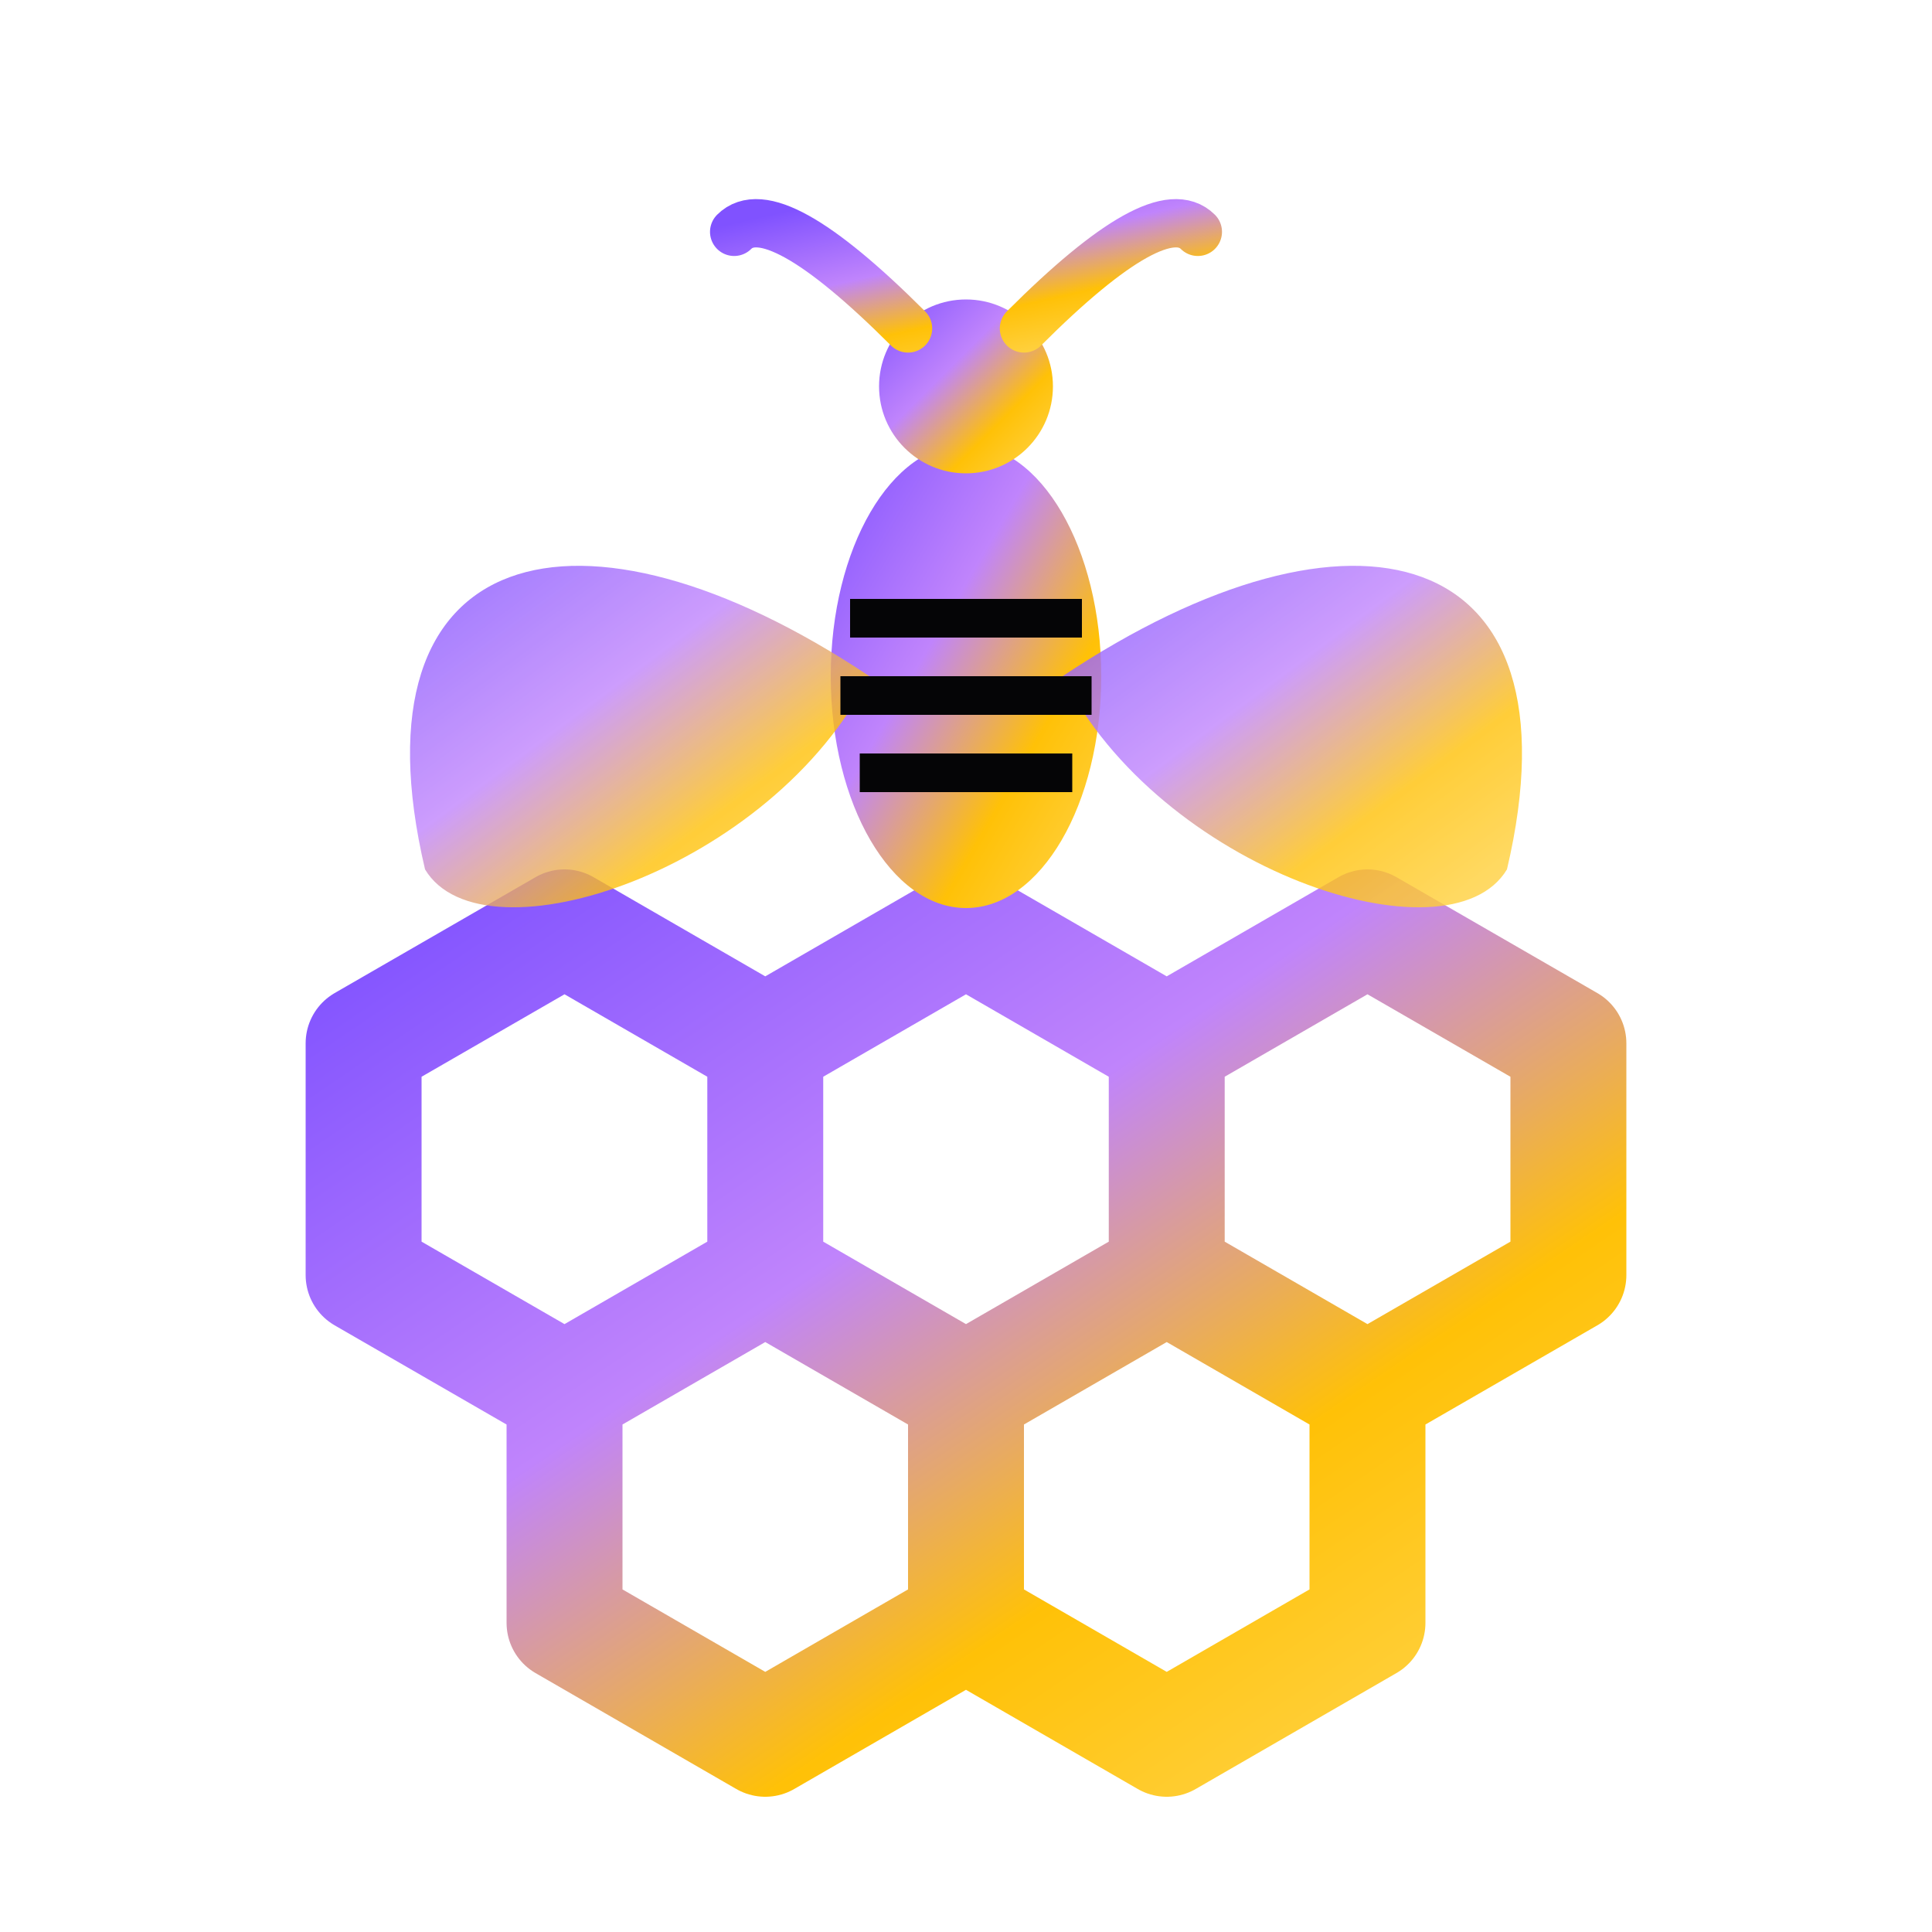
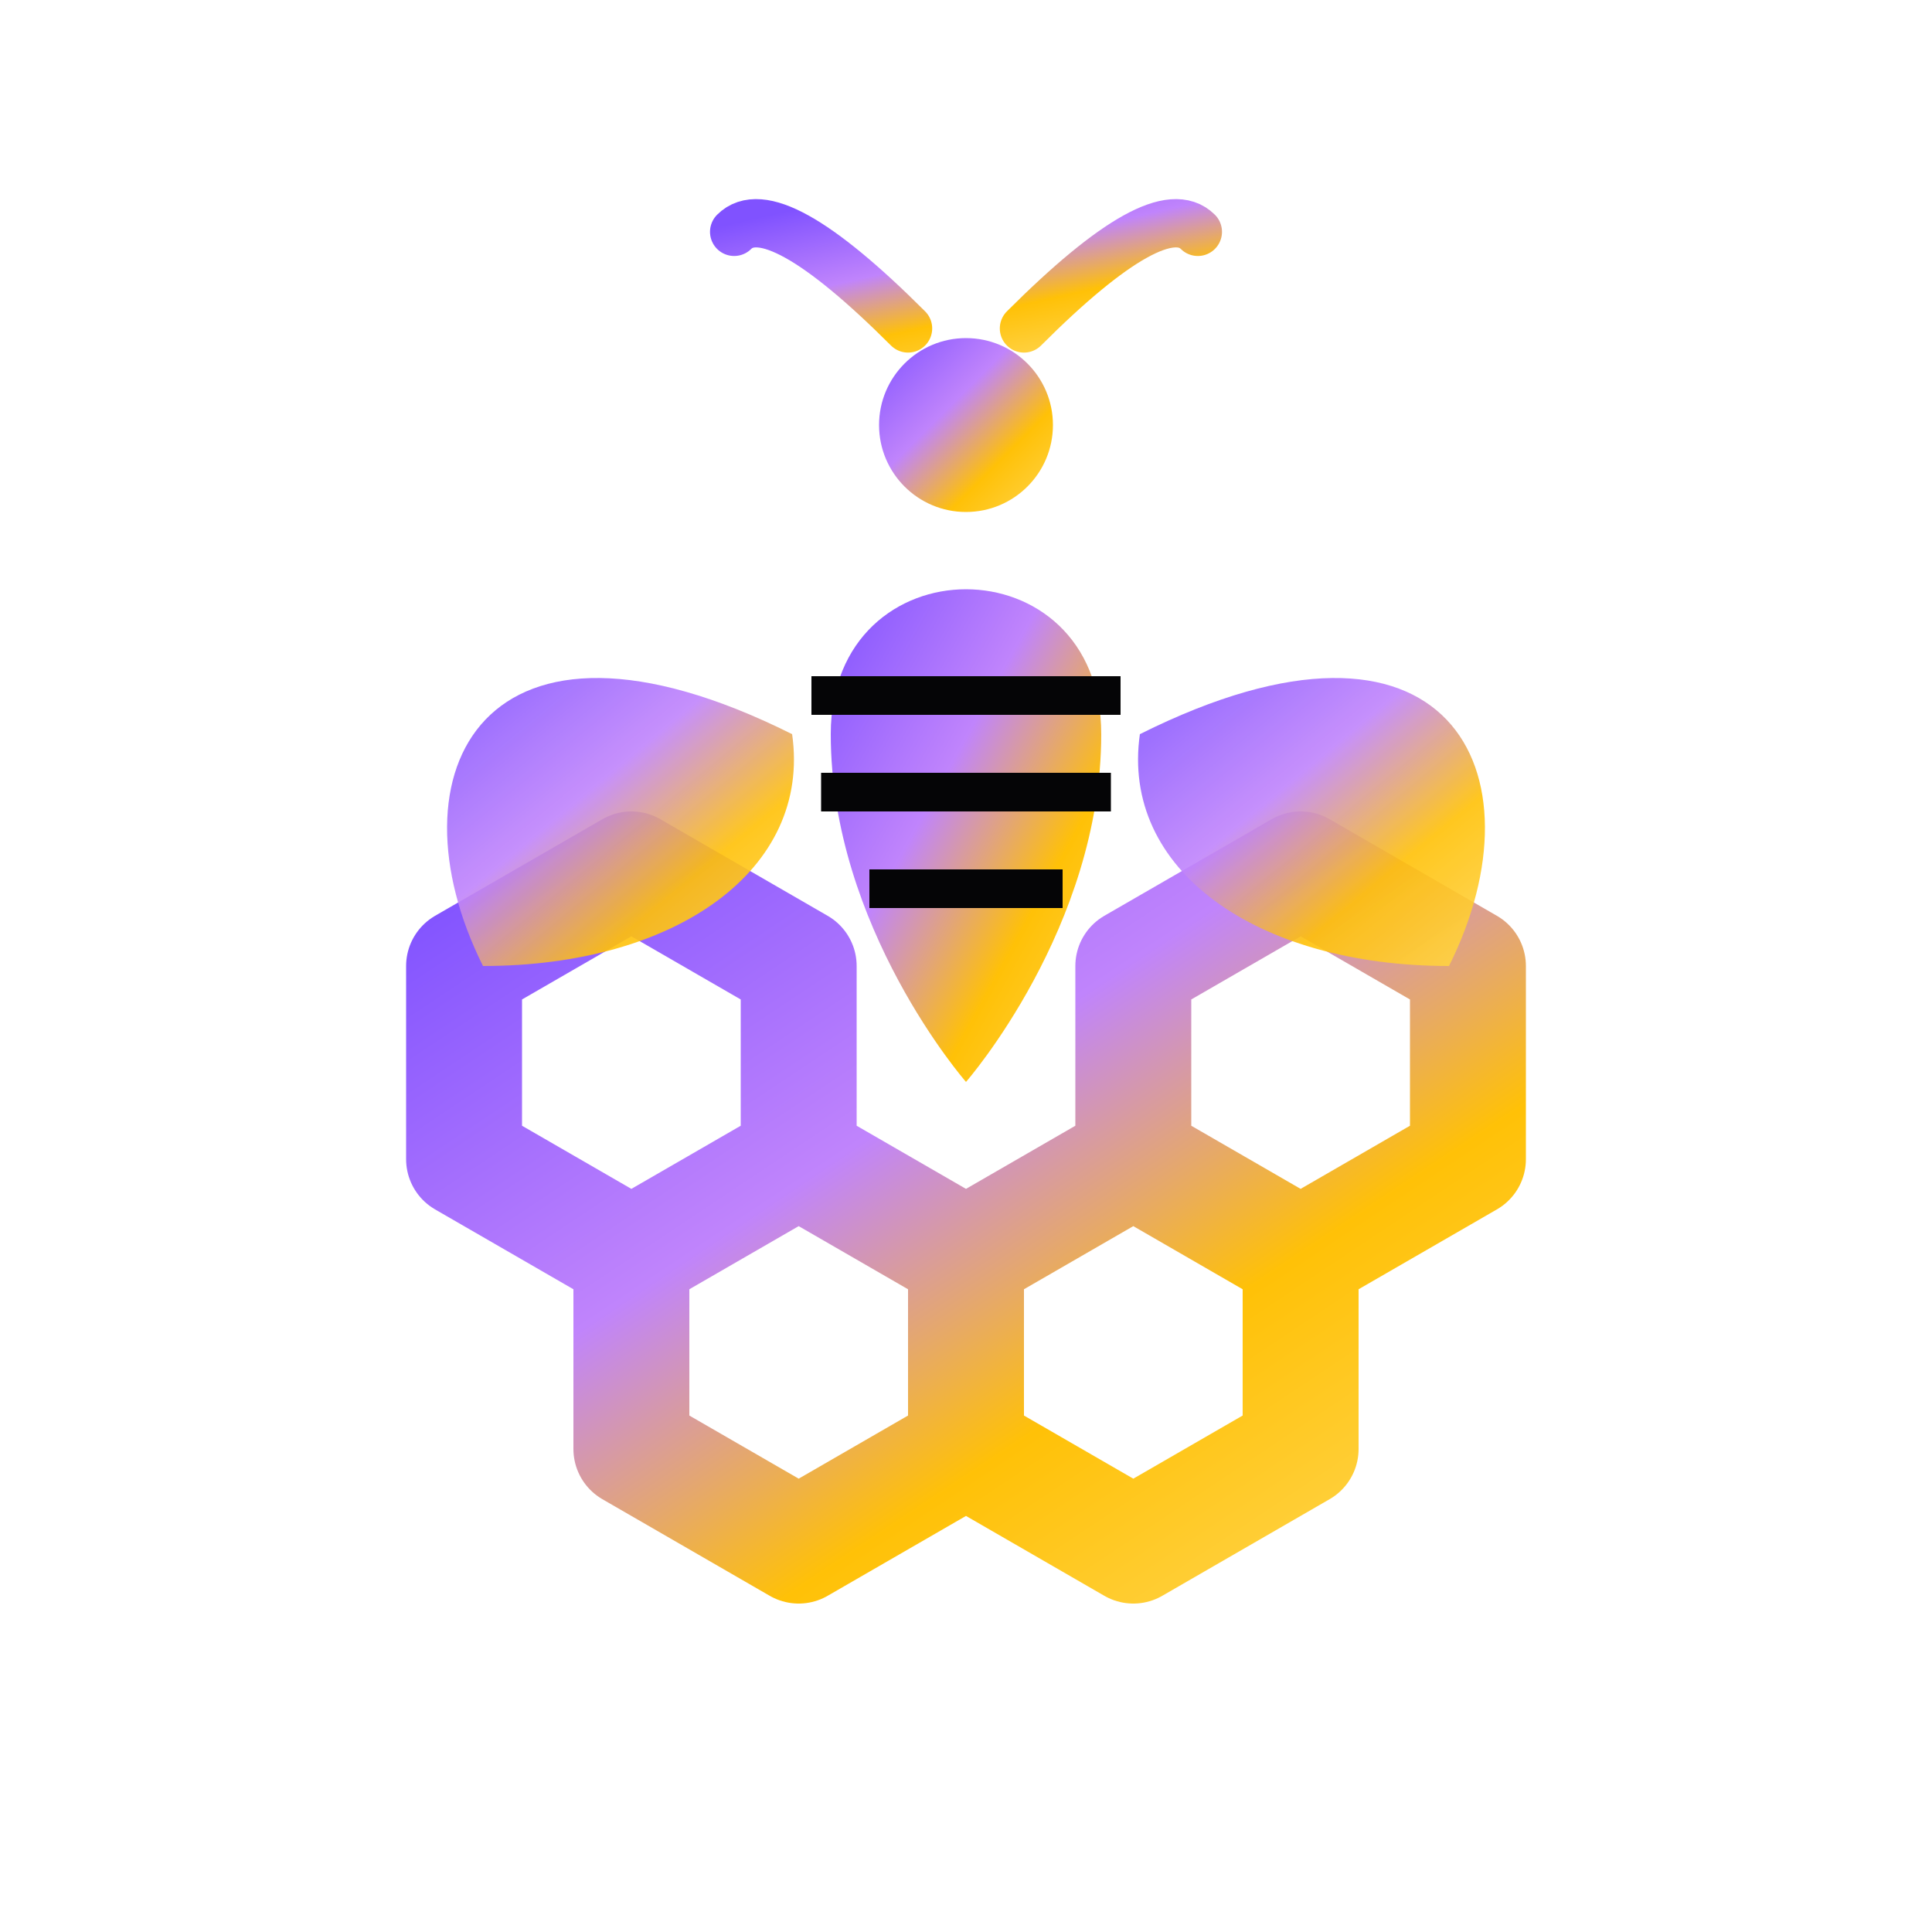
<svg xmlns="http://www.w3.org/2000/svg" viewBox="0 0 100 100">
  <defs>
    <linearGradient id="grad" x1="0%" y1="0%" x2="100%" y2="100%">
      <stop offset="0%" stop-color="#8052ff" />
      <stop offset="40%" stop-color="#C084FC" />
      <stop offset="70%" stop-color="#FFC107" />
      <stop offset="100%" stop-color="#FFD54F" />
    </linearGradient>
  </defs>
-   <path d="M 50.00,48.00 L 60.39,54.00 M 60.39,66.00 L 60.39,54.00 M 50.00,72.00 L 60.39,66.00 M 39.61,66.00 L 50.00,72.00 M 39.61,54.00 L 39.61,66.00 M 39.61,54.00 L 50.00,48.00 M 29.22,48.00 L 39.61,54.00 M 29.22,72.00 L 39.61,66.00 M 29.22,72.00 L 18.82,66.00 M 18.82,66.00 L 18.82,54.00 M 18.82,54.00 L 29.22,48.00 M 70.78,48.00 L 81.18,54.00 M 81.18,54.00 L 81.18,66.00 M 81.18,66.00 L 70.78,72.00 M 60.39,66.00 L 70.78,72.00 M 60.39,54.00 L 70.78,48.00 M 50.00,84.00 L 50.00,72.00 M 50.00,84.00 L 39.61,90.00 M 39.61,90.00 L 29.22,84.00 M 29.22,84.00 L 29.22,72.00 M 70.78,72.00 L 70.78,84.00 M 70.78,84.00 L 60.39,90.00 M 60.39,90.00 L 50.00,84.00" stroke="url(#grad)" stroke-width="6" fill="none" stroke-linejoin="round" stroke-linecap="round" />
-   <ellipse cx="50" cy="35" rx="7" ry="12" fill="url(#grad)" />
-   <circle cx="50" cy="20" r="4.5" fill="url(#grad)" />
-   <path d="M 45 35 C 30 25, 18 28, 22 45 C 25 50, 40 45, 45 35 Z" fill="url(#grad)" opacity="0.8" />
-   <path d="M 55 35 C 70 25, 82 28, 78 45 C 75 50, 60 45, 55 35 Z" fill="url(#grad)" opacity="0.8" />
+   <path d="M 32.68,45.00 L 41.34,50.00 M 41.34,50.00 L 41.34,60.00 M 32.68,65.00 L 41.34,60.00 M 32.68,65.00 L 24.02,60.00 M 24.02,60.00 L 24.02,50.00 M 24.02,50.00 L 32.68,45.00 M 67.32,45.00 L 75.98,50.00 M 75.98,50.00 L 75.98,60.00 M 75.98,60.00 L 67.32,65.00 M 58.66,60.00 L 67.32,65.00 M 58.66,60.00 L 58.66,50.00 M 58.66,50.00 L 67.32,45.00 M 41.34,60.00 L 50.00,65.00 M 50.00,75.00 L 50.00,65.00 M 50.00,75.00 L 41.34,80.00 M 41.34,80.00 L 32.68,75.00 M 32.68,75.00 L 32.68,65.00 M 67.32,65.00 L 67.32,75.00 M 67.32,75.00 L 58.66,80.00 M 58.66,80.00 L 50.00,75.00 M 50.00,65.00 L 58.66,60.00" stroke="url(#grad)" stroke-width="6" fill="none" stroke-linejoin="round" stroke-linecap="round" />
+   <path d="M 43 38 C 43 28, 57 28, 57 38 C 57 48, 50 56, 50 56 C 50 56, 43 48, 43 38 Z" fill="url(#grad)" />
+   <circle cx="50" cy="22" r="4.5" fill="url(#grad)" />
+   <path d="M 41 38 C 25 30, 20 40, 25 50 C 35 50, 42 45, 41 38 Z" fill="url(#grad)" opacity="0.9" />
+   <path d="M 59 38 C 75 30, 80 40, 75 50 C 65 50, 58 45, 59 38 Z" fill="url(#grad)" opacity="0.9" />
  <path d="M 47 17 Q 40 10 38 12 M 53 17 Q 60 10 62 12" stroke="url(#grad)" stroke-width="2.5" fill="none" stroke-linecap="round" />
-   <line x1="44" y1="32" x2="56" y2="32" stroke="#050506" stroke-width="2" />
-   <line x1="43.5" y1="36" x2="56.5" y2="36" stroke="#050506" stroke-width="2" />
-   <line x1="44.5" y1="40" x2="55.5" y2="40" stroke="#050506" stroke-width="2" />
+   <line x1="42" y1="36" x2="58" y2="36" stroke="#050506" stroke-width="2" />
+   <line x1="42.5" y1="41" x2="57.5" y2="41" stroke="#050506" stroke-width="2" />
+   <line x1="45" y1="46" x2="55" y2="46" stroke="#050506" stroke-width="2" />
</svg>
